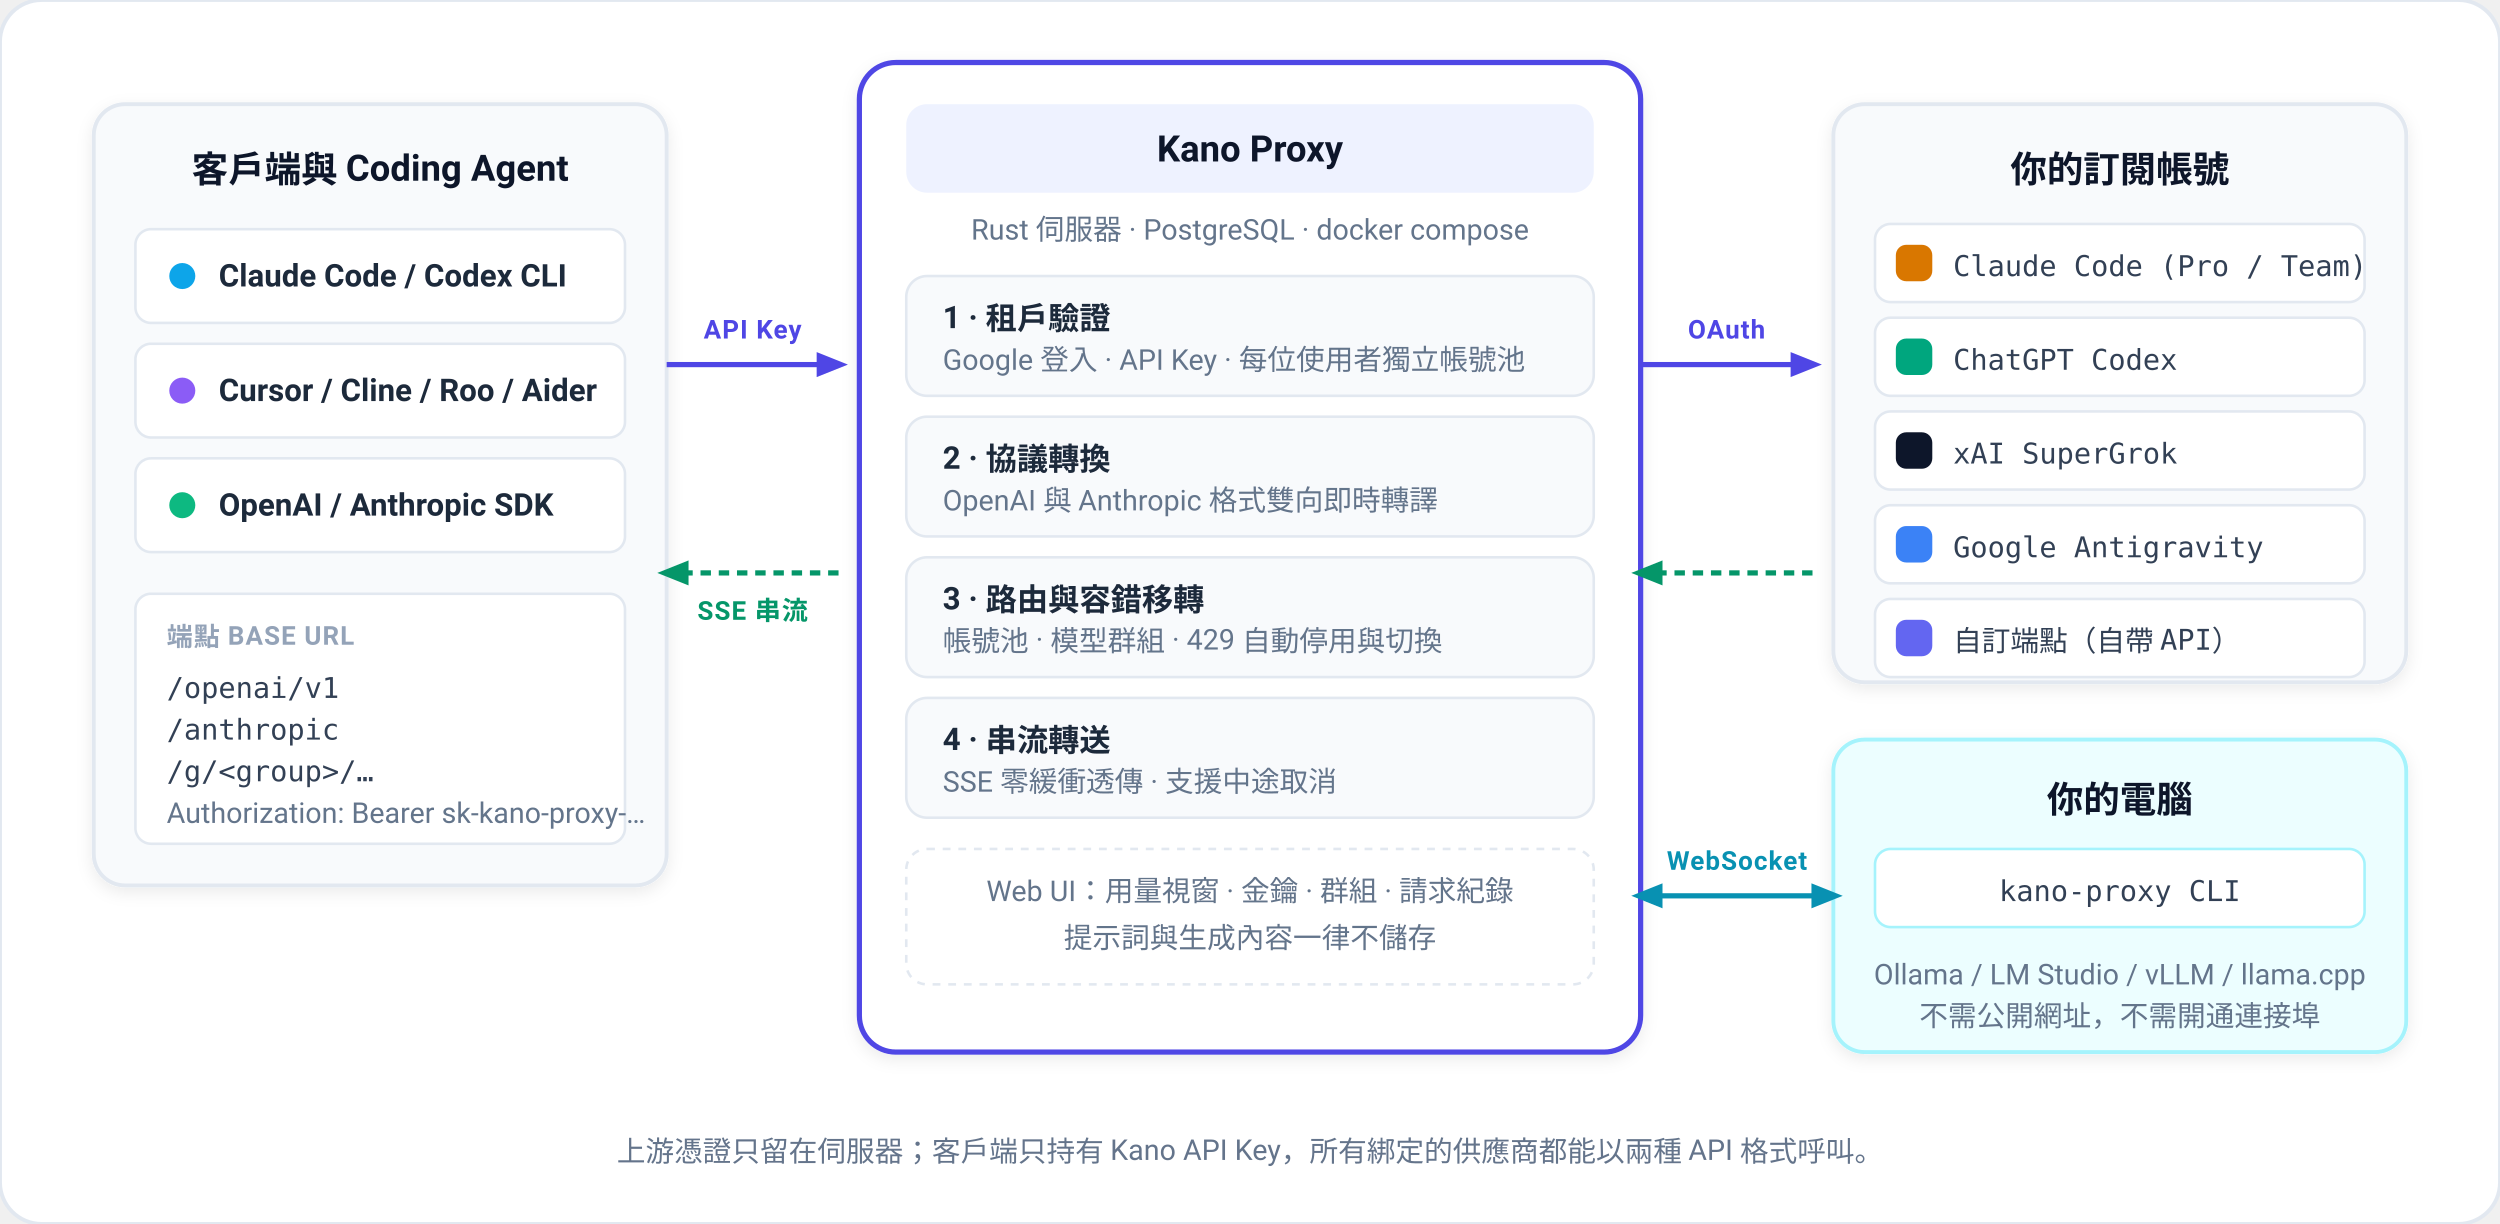
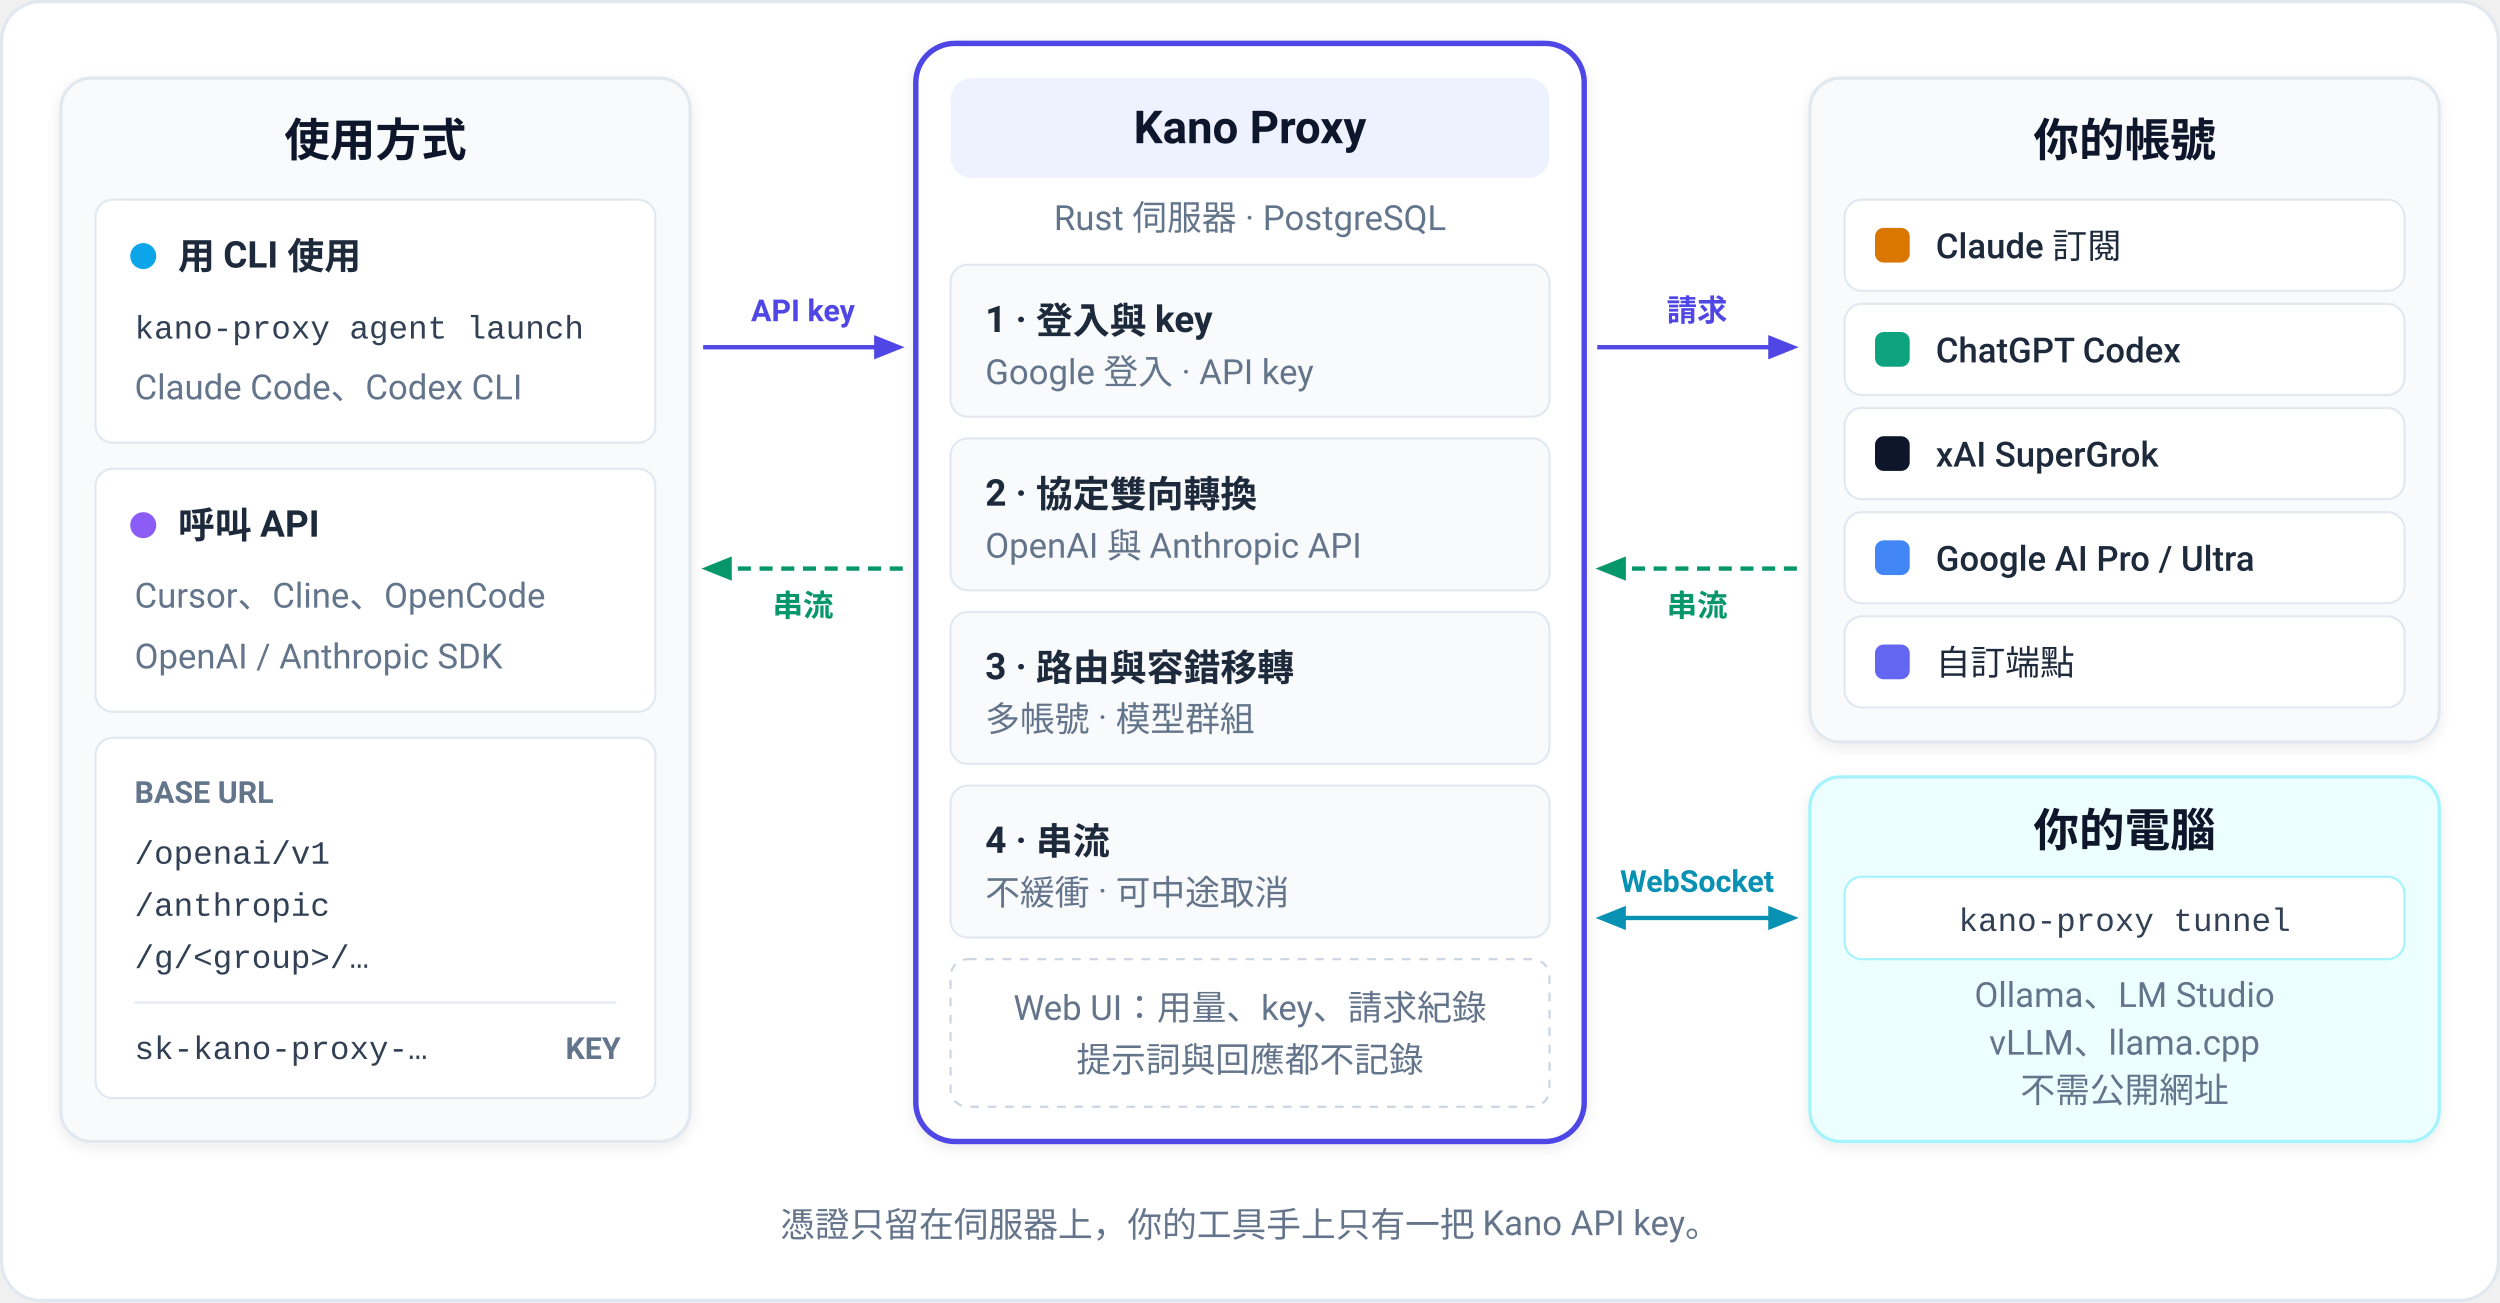
- <svg xmlns="http://www.w3.org/2000/svg" viewBox="0 0 960 470" width="100%" height="100%" role="img" aria-label="Kano Proxy 運作架構">
+ <svg xmlns="http://www.w3.org/2000/svg" viewBox="0 0 1152 600" width="1152" height="600" role="img" aria-label="Kano Proxy 運作架構">
  <defs>
    <filter id="shadow" x="-10%" y="-10%" width="120%" height="130%">
      <feDropShadow dx="0" dy="2" stdDeviation="3" flood-color="#0F172A" flood-opacity="0.08" />
    </filter>
-     <marker id="arrowIn" viewBox="0 0 10 10" refX="7" refY="5" markerWidth="6" markerHeight="6" orient="auto-start-reverse">
+     <marker id="arrowIn" viewBox="0 0 10 10" refX="8" refY="5" markerWidth="7" markerHeight="7" orient="auto-start-reverse">
      <path d="M 0 1 L 10 5 L 0 9 z" fill="#4F46E5" />
    </marker>
-     <marker id="arrowOut" viewBox="0 0 10 10" refX="7" refY="5" markerWidth="6" markerHeight="6" orient="auto-start-reverse">
+     <marker id="arrowOut" viewBox="0 0 10 10" refX="8" refY="5" markerWidth="7" markerHeight="7" orient="auto-start-reverse">
      <path d="M 0 1 L 10 5 L 0 9 z" fill="#059669" />
    </marker>
-     <marker id="arrowTunnel" viewBox="0 0 10 10" refX="7" refY="5" markerWidth="6" markerHeight="6" orient="auto-start-reverse">
+     <marker id="arrowTunnel" viewBox="0 0 10 10" refX="8" refY="5" markerWidth="7" markerHeight="7" orient="auto-start-reverse">
      <path d="M 0 1 L 10 5 L 0 9 z" fill="#0891B2" />
    </marker>
  </defs>
  <style>
-     .h { font-family: -apple-system, BlinkMacSystemFont, "Segoe UI", Roboto, "Helvetica Neue", "Noto Sans TC", "PingFang TC", "Microsoft JhengHei", sans-serif; font-size: 14px; font-weight: 700; fill: #0F172A; }
-     .t { font-family: -apple-system, BlinkMacSystemFont, "Segoe UI", Roboto, "Helvetica Neue", "Noto Sans TC", "PingFang TC", "Microsoft JhengHei", sans-serif; font-size: 12px; font-weight: 600; fill: #1E293B; }
-     .s { font-family: -apple-system, BlinkMacSystemFont, "Segoe UI", Roboto, "Helvetica Neue", "Noto Sans TC", "PingFang TC", "Microsoft JhengHei", sans-serif; font-size: 11px; fill: #64748B; }
-     .c { font-family: ui-monospace, SFMono-Regular, Menlo, Monaco, Consolas, monospace; font-size: 11px; fill: #334155; }
-     .l { font-family: -apple-system, BlinkMacSystemFont, "Segoe UI", Roboto, "Helvetica Neue", "Noto Sans TC", "PingFang TC", "Microsoft JhengHei", sans-serif; font-size: 10px; font-weight: 600; letter-spacing: 0.04em; }
+     .h { font-family: -apple-system, BlinkMacSystemFont, "Segoe UI", Roboto, "Helvetica Neue", "PingFang TC", "Microsoft JhengHei", "Noto Sans TC", sans-serif; font-size: 21px; font-weight: 700; fill: #0F172A; }
+     .t { font-family: -apple-system, BlinkMacSystemFont, "Segoe UI", Roboto, "Helvetica Neue", "PingFang TC", "Microsoft JhengHei", "Noto Sans TC", sans-serif; font-size: 17px; font-weight: 600; fill: #1E293B; }
+     .r { font-family: -apple-system, BlinkMacSystemFont, "Segoe UI", Roboto, "Helvetica Neue", "PingFang TC", "Microsoft JhengHei", "Noto Sans TC", sans-serif; font-size: 16px; font-weight: 500; fill: #1E293B; }
+     .s { font-family: -apple-system, BlinkMacSystemFont, "Segoe UI", Roboto, "Helvetica Neue", "PingFang TC", "Microsoft JhengHei", "Noto Sans TC", sans-serif; font-size: 16px; fill: #64748B; }
+     .c { font-family: ui-monospace, SFMono-Regular, Menlo, Monaco, Consolas, "Liberation Mono", monospace; font-size: 15px; fill: #334155; }
+     .l { font-family: -apple-system, BlinkMacSystemFont, "Segoe UI", Roboto, "Helvetica Neue", "PingFang TC", "Microsoft JhengHei", "Noto Sans TC", sans-serif; font-size: 14px; font-weight: 700; }
  </style>
-   <rect width="960" height="470" rx="16" fill="#FFFFFF" stroke="#E2E8F0" stroke-width="1.5" />
-   <g transform="translate(36, 40)" filter="url(#shadow)">
-     <rect width="220" height="300" rx="12" fill="#F8FAFC" stroke="#E2E8F0" stroke-width="1.5" />
-     <text x="110" y="30" text-anchor="middle" class="h">客戶端與 Coding Agent</text>
-     <g transform="translate(16, 48)">
-       <rect width="188" height="36" rx="6" fill="#FFFFFF" stroke="#E2E8F0" />
-       <circle cx="18" cy="18" r="5" fill="#0EA5E9" />
-       <text x="32" y="22" class="t">Claude Code / Codex CLI</text>
-       <rect y="44" width="188" height="36" rx="6" fill="#FFFFFF" stroke="#E2E8F0" />
-       <circle cx="18" cy="62" r="5" fill="#8B5CF6" />
-       <text x="32" y="66" class="t">Cursor / Cline / Roo / Aider</text>
-       <rect y="88" width="188" height="36" rx="6" fill="#FFFFFF" stroke="#E2E8F0" />
-       <circle cx="18" cy="106" r="5" fill="#10B981" />
-       <text x="32" y="110" class="t">OpenAI / Anthropic SDK</text>
-       <g transform="translate(0, 140)">
-         <rect width="188" height="96" rx="6" fill="#FFFFFF" stroke="#E2E8F0" />
-         <text x="12" y="20" class="l" fill="#94A3B8">端點 BASE URL</text>
-         <text x="12" y="40" class="c" fill="#4F46E5">/openai/v1</text>
-         <text x="12" y="56" class="c" fill="#4F46E5">/anthropic</text>
-         <text x="12" y="72" class="c" fill="#4F46E5">/g/&lt;group&gt;/…</text>
-         <text x="12" y="88" class="s">Authorization: Bearer sk-kano-proxy-…</text>
-       </g>
+   <rect x="0.75" y="0.75" width="1150.5" height="598.5" rx="18" fill="#FFFFFF" stroke="#E2E8F0" stroke-width="1.5" />
+   <g transform="translate(28, 36)" filter="url(#shadow)">
+     <rect width="290" height="490" rx="14" fill="#F8FAFC" stroke="#E2E8F0" stroke-width="1.5" />
+     <text x="145" y="36" text-anchor="middle" class="h">使用方式</text>
+     <g transform="translate(16, 56)">
+       <rect width="258" height="112" rx="8" fill="#FFFFFF" stroke="#E2E8F0" />
+       <circle cx="22" cy="26" r="6" fill="#0EA5E9" />
+       <text x="38" y="32" class="t">用 CLI 使用</text>
+       <text x="18" y="64" class="c">kano-proxy agent launch</text>
+       <text x="18" y="92" class="s">Claude Code、Codex CLI</text>
+     </g>
+     <g transform="translate(16, 180)">
+       <rect width="258" height="112" rx="8" fill="#FFFFFF" stroke="#E2E8F0" />
+       <circle cx="22" cy="26" r="6" fill="#8B5CF6" />
+       <text x="38" y="32" class="t">呼叫 API</text>
+       <text x="18" y="64" class="s">Cursor、Cline、OpenCode</text>
+       <text x="18" y="92" class="s">OpenAI / Anthropic SDK</text>
+     </g>
+     <g transform="translate(16, 304)">
+       <rect width="258" height="166" rx="8" fill="#FFFFFF" stroke="#E2E8F0" />
+       <text x="18" y="30" class="l" fill="#64748B">BASE URL</text>
+       <text x="18" y="58" class="c">/openai/v1</text>
+       <text x="18" y="82" class="c">/anthropic</text>
+       <text x="18" y="106" class="c">/g/&lt;group&gt;/…</text>
+       <line x1="18" y1="122" x2="240" y2="122" stroke="#E2E8F0" />
+       <text x="18" y="148" class="c">sk-kano-proxy-…</text>
+       <text x="242" y="148" text-anchor="end" class="l" fill="#64748B">KEY</text>
    </g>
  </g>
-   <g transform="translate(330, 24)" filter="url(#shadow)">
-     <rect width="300" height="380" rx="14" fill="#FFFFFF" stroke="#4F46E5" stroke-width="2" />
-     <rect x="18" y="16" width="264" height="34" rx="8" fill="#EEF2FF" />
-     <text x="150" y="38" text-anchor="middle" class="h" fill="#3730A3">Kano Proxy</text>
-     <text x="150" y="68" text-anchor="middle" class="s">Rust 伺服器 · PostgreSQL · docker compose</text>
-     <g transform="translate(18, 82)">
-       <rect width="264" height="46" rx="8" fill="#F8FAFC" stroke="#E2E8F0" />
-       <text x="14" y="20" class="t">1 · 租戶驗證</text>
-       <text x="14" y="36" class="s">Google 登入 · API Key · 每位使用者獨立帳號池</text>
-       <rect y="54" width="264" height="46" rx="8" fill="#F8FAFC" stroke="#E2E8F0" />
-       <text x="14" y="74" class="t">2 · 協議轉換</text>
-       <text x="14" y="90" class="s">OpenAI 與 Anthropic 格式雙向即時轉譯</text>
-       <rect y="108" width="264" height="46" rx="8" fill="#F8FAFC" stroke="#E2E8F0" />
-       <text x="14" y="128" class="t" fill="#B45309">3 · 路由與容錯移轉</text>
-       <text x="14" y="144" class="s">帳號池 · 模型群組 · 429 自動停用與切換</text>
-       <rect y="162" width="264" height="46" rx="8" fill="#F8FAFC" stroke="#E2E8F0" />
-       <text x="14" y="182" class="t" fill="#047857">4 · 串流轉送</text>
-       <text x="14" y="198" class="s">SSE 零緩衝透傳 · 支援中途取消</text>
-       <rect y="220" width="264" height="52" rx="8" fill="#FFFFFF" stroke="#E2E8F0" stroke-dasharray="3 3" />
-       <text x="132" y="240" text-anchor="middle" class="s" fill="#475569">Web UI：用量視窗 · 金鑰 · 群組 · 請求紀錄</text>
-       <text x="132" y="258" text-anchor="middle" class="s" fill="#475569">提示詞與生成內容一律不儲存</text>
+   <g transform="translate(422, 20)" filter="url(#shadow)">
+     <rect width="308" height="506" rx="18" fill="#FFFFFF" stroke="#4F46E5" stroke-width="2.5" />
+     <rect x="16" y="16" width="276" height="46" rx="10" fill="#EEF2FF" />
+     <text x="154" y="46" text-anchor="middle" class="h">Kano Proxy</text>
+     <text x="154" y="86" text-anchor="middle" class="s">Rust 伺服器 · PostgreSQL</text>
+     <g transform="translate(16, 102)">
+       <rect width="276" height="70" rx="8" fill="#F8FAFC" stroke="#E2E8F0" />
+       <text x="16" y="31" class="t">1 · 登入與 key</text>
+       <text x="16" y="55" class="s">Google 登入 · API key</text>
+     </g>
+     <g transform="translate(16, 182)">
+       <rect width="276" height="70" rx="8" fill="#F8FAFC" stroke="#E2E8F0" />
+       <text x="16" y="31" class="t">2 · 協定雙向轉換</text>
+       <text x="16" y="55" class="s">OpenAI 與 Anthropic API</text>
+     </g>
+     <g transform="translate(16, 262)">
+       <rect width="276" height="70" rx="8" fill="#F8FAFC" stroke="#E2E8F0" />
+       <text x="16" y="31" class="t">3 · 路由與容錯移轉</text>
+       <text x="16" y="55" class="s">多帳號 · 模型群組</text>
+     </g>
+     <g transform="translate(16, 342)">
+       <rect width="276" height="70" rx="8" fill="#F8FAFC" stroke="#E2E8F0" />
+       <text x="16" y="31" class="t">4 · 串流</text>
+       <text x="16" y="55" class="s">不緩衝 · 可中途取消</text>
+     </g>
+     <g transform="translate(16, 422)">
+       <rect width="276" height="68" rx="8" fill="#FFFFFF" stroke="#CBD5E1" stroke-dasharray="4 4" />
+       <text x="138" y="28" text-anchor="middle" class="s">Web UI：用量、key、請求紀錄</text>
+       <text x="138" y="52" text-anchor="middle" class="s">提示詞與回應都不記錄</text>
    </g>
  </g>
-   <g transform="translate(704, 40)" filter="url(#shadow)">
-     <rect width="220" height="222" rx="12" fill="#F8FAFC" stroke="#E2E8F0" stroke-width="1.5" />
-     <text x="110" y="30" text-anchor="middle" class="h">你的訂閱帳號</text>
-     <g transform="translate(16, 46)">
-       <rect width="188" height="30" rx="6" fill="#FFFFFF" stroke="#E2E8F0" />
-       <rect x="8" y="8" width="14" height="14" rx="4" fill="#D97706" />
-       <text x="30" y="20" class="c">Claude Code (Pro / Team)</text>
-       <rect y="36" width="188" height="30" rx="6" fill="#FFFFFF" stroke="#E2E8F0" />
-       <rect x="8" y="44" width="14" height="14" rx="4" fill="#00A67E" />
-       <text x="30" y="56" class="c">ChatGPT Codex</text>
-       <rect y="72" width="188" height="30" rx="6" fill="#FFFFFF" stroke="#E2E8F0" />
-       <rect x="8" y="80" width="14" height="14" rx="4" fill="#0F172A" />
-       <text x="30" y="92" class="c">xAI SuperGrok</text>
-       <rect y="108" width="188" height="30" rx="6" fill="#FFFFFF" stroke="#E2E8F0" />
-       <rect x="8" y="116" width="14" height="14" rx="4" fill="#3B82F6" />
-       <text x="30" y="128" class="c">Google Antigravity</text>
-       <rect y="144" width="188" height="30" rx="6" fill="#FFFFFF" stroke="#E2E8F0" />
-       <rect x="8" y="152" width="14" height="14" rx="4" fill="#6366F1" />
-       <text x="30" y="164" class="c">自訂端點（自帶 API）</text>
+   <g transform="translate(834, 36)" filter="url(#shadow)">
+     <rect width="290" height="306" rx="14" fill="#F8FAFC" stroke="#E2E8F0" stroke-width="1.5" />
+     <text x="145" y="36" text-anchor="middle" class="h">你的帳號</text>
+     <g transform="translate(16, 56)">
+       <rect width="258" height="42" rx="8" fill="#FFFFFF" stroke="#E2E8F0" />
+       <rect x="14" y="13" width="16" height="16" rx="4" fill="#D97706" />
+       <text x="42" y="27" class="r">Claude 訂閱</text>
+     </g>
+     <g transform="translate(16, 104)">
+       <rect width="258" height="42" rx="8" fill="#FFFFFF" stroke="#E2E8F0" />
+       <rect x="14" y="13" width="16" height="16" rx="4" fill="#10A37F" />
+       <text x="42" y="27" class="r">ChatGPT Codex</text>
+     </g>
+     <g transform="translate(16, 152)">
+       <rect width="258" height="42" rx="8" fill="#FFFFFF" stroke="#E2E8F0" />
+       <rect x="14" y="13" width="16" height="16" rx="4" fill="#0F172A" />
+       <text x="42" y="27" class="r">xAI SuperGrok</text>
+     </g>
+     <g transform="translate(16, 200)">
+       <rect width="258" height="42" rx="8" fill="#FFFFFF" stroke="#E2E8F0" />
+       <rect x="14" y="13" width="16" height="16" rx="4" fill="#4285F4" />
+       <text x="42" y="27" class="r">Google AI Pro / Ultra</text>
+     </g>
+     <g transform="translate(16, 248)">
+       <rect width="258" height="42" rx="8" fill="#FFFFFF" stroke="#E2E8F0" />
+       <rect x="14" y="13" width="16" height="16" rx="4" fill="#6366F1" />
+       <text x="42" y="27" class="r">自訂端點</text>
    </g>
  </g>
-   <g transform="translate(704, 284)" filter="url(#shadow)">
-     <rect width="220" height="120" rx="12" fill="#ECFEFF" stroke="#A5F3FC" stroke-width="1.5" />
-     <text x="110" y="28" text-anchor="middle" class="h" fill="#155E75">你的電腦</text>
-     <g transform="translate(16, 42)">
-       <rect width="188" height="30" rx="6" fill="#FFFFFF" stroke="#A5F3FC" />
-       <text x="94" y="20" text-anchor="middle" class="c" fill="#0E7490">kano-proxy CLI</text>
-       <text x="94" y="52" text-anchor="middle" class="s" fill="#155E75">Ollama / LM Studio / vLLM / llama.cpp</text>
-       <text x="94" y="68" text-anchor="middle" class="s" fill="#155E75">不需公開網址，不需開通連接埠</text>
-     </g>
+   <g transform="translate(834, 358)" filter="url(#shadow)">
+     <rect width="290" height="168" rx="14" fill="#ECFEFF" stroke="#A5F3FC" stroke-width="1.5" />
+     <text x="145" y="32" text-anchor="middle" class="h">你的電腦</text>
+     <rect x="16" y="46" width="258" height="38" rx="8" fill="#FFFFFF" stroke="#A5F3FC" />
+     <text x="145" y="71" text-anchor="middle" class="c">kano-proxy tunnel</text>
+     <text x="145" y="106" text-anchor="middle" class="s">Ollama、LM Studio</text>
+     <text x="145" y="128" text-anchor="middle" class="s">vLLM、llama.cpp</text>
+     <text x="145" y="150" text-anchor="middle" class="s">不需公開網址</text>
  </g>
-   <path d="M 256 140 L 322 140" fill="none" stroke="#4F46E5" stroke-width="2" marker-end="url(#arrowIn)" />
-   <text x="289" y="130" text-anchor="middle" class="l" fill="#4F46E5">API Key</text>
-   <path d="M 630 140 L 696 140" fill="none" stroke="#4F46E5" stroke-width="2" marker-end="url(#arrowIn)" />
-   <text x="663" y="130" text-anchor="middle" class="l" fill="#4F46E5">OAuth</text>
-   <path d="M 696 220 L 630 220" fill="none" stroke="#059669" stroke-width="2" stroke-dasharray="4 3" marker-end="url(#arrowOut)" />
-   <path d="M 322 220 L 256 220" fill="none" stroke="#059669" stroke-width="2" stroke-dasharray="4 3" marker-end="url(#arrowOut)" />
-   <text x="289" y="238" text-anchor="middle" class="l" fill="#059669">SSE 串流</text>
-   <path d="M 704 344 L 630 344" fill="none" stroke="#0891B2" stroke-width="2" marker-end="url(#arrowTunnel)" marker-start="url(#arrowTunnel)" />
-   <text x="667" y="334" text-anchor="middle" class="l" fill="#0891B2">WebSocket</text>
-   <text x="480" y="446" text-anchor="middle" class="s">上游憑證只留在伺服器；客戶端只持有 Kano API Key，所有綁定的供應商都能以兩種 API 格式呼叫。</text>
+   <path d="M 324 160 L 414 160" stroke="#4F46E5" stroke-width="2" marker-end="url(#arrowIn)" />
+   <text x="370" y="148" text-anchor="middle" class="l" fill="#4F46E5">API key</text>
+   <path d="M 416 262 L 326 262" stroke="#059669" stroke-width="2" stroke-dasharray="6 4" marker-end="url(#arrowOut)" />
+   <text x="370" y="284" text-anchor="middle" class="l" fill="#059669">串流</text>
+   <path d="M 736 160 L 826 160" stroke="#4F46E5" stroke-width="2" marker-end="url(#arrowIn)" />
+   <text x="782" y="148" text-anchor="middle" class="l" fill="#4F46E5">請求</text>
+   <path d="M 828 262 L 738 262" stroke="#059669" stroke-width="2" stroke-dasharray="6 4" marker-end="url(#arrowOut)" />
+   <text x="782" y="284" text-anchor="middle" class="l" fill="#059669">串流</text>
+   <path d="M 738 423 L 826 423" stroke="#0891B2" stroke-width="2" marker-start="url(#arrowTunnel)" marker-end="url(#arrowTunnel)" />
+   <text x="782" y="411" text-anchor="middle" class="l" fill="#0891B2">WebSocket</text>
+   <text x="576" y="570" text-anchor="middle" class="s">憑證只留在伺服器上，你的工具手上只有一把 Kano API key。</text>
</svg>
